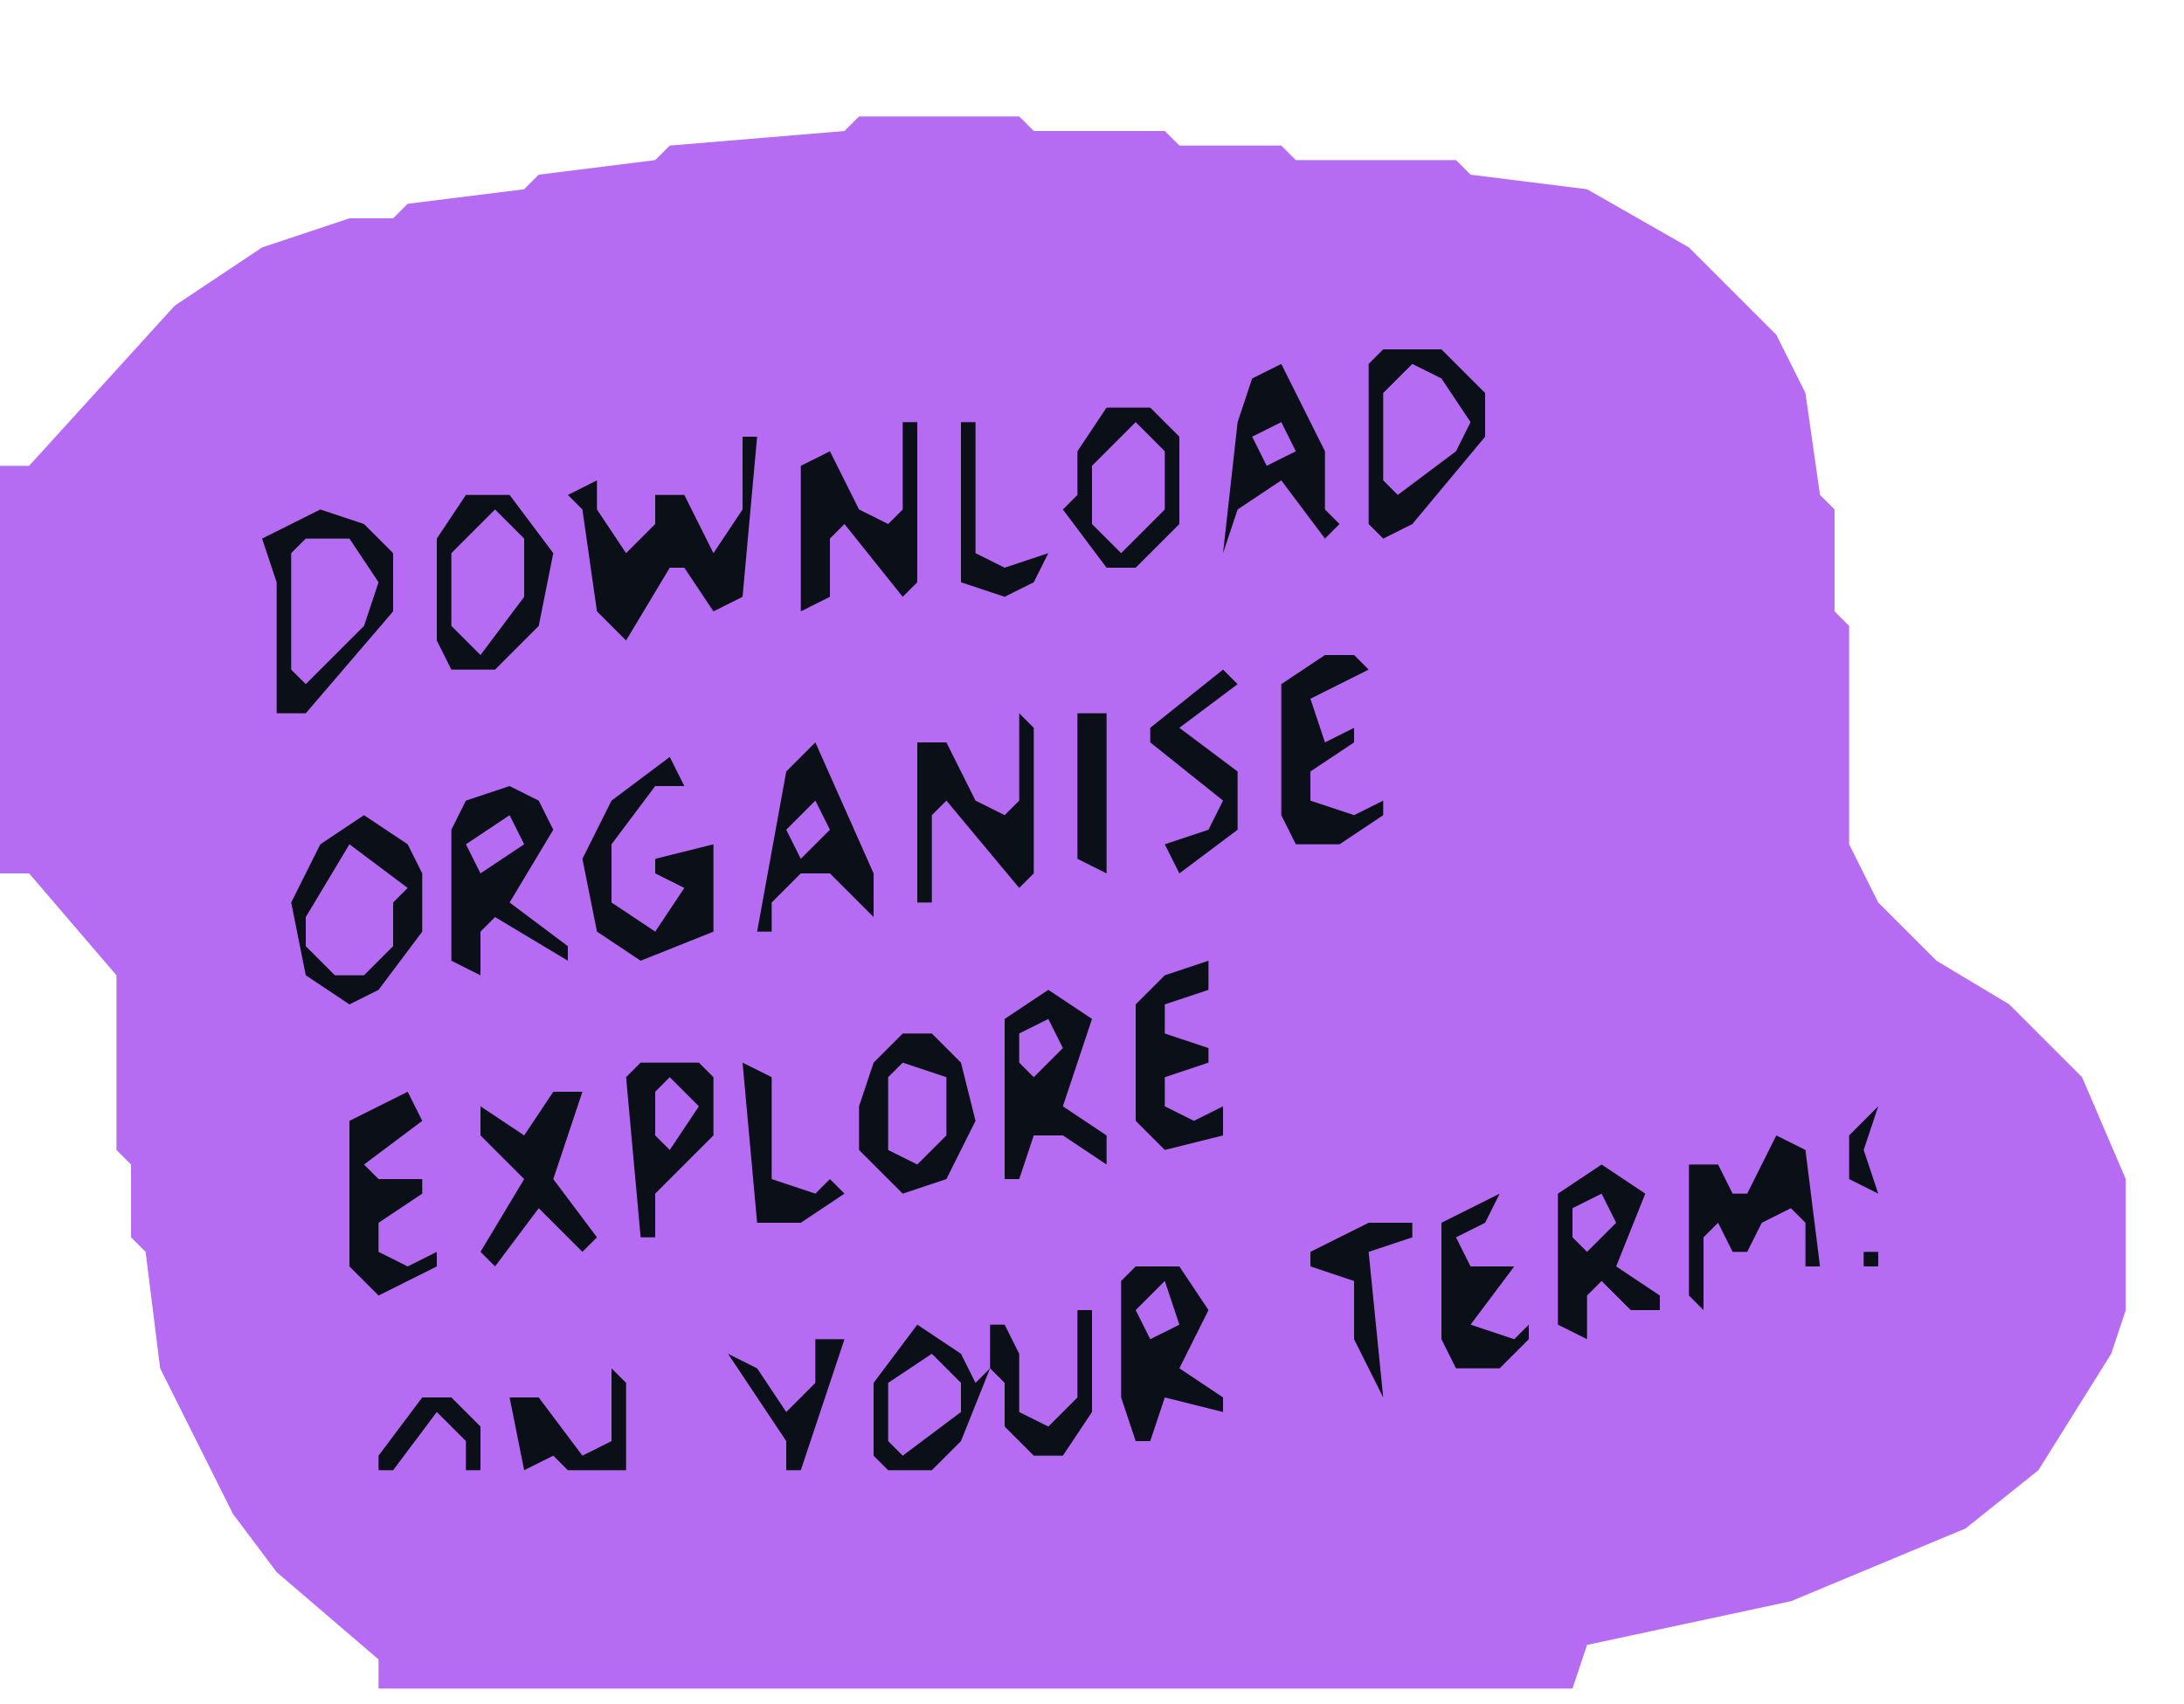
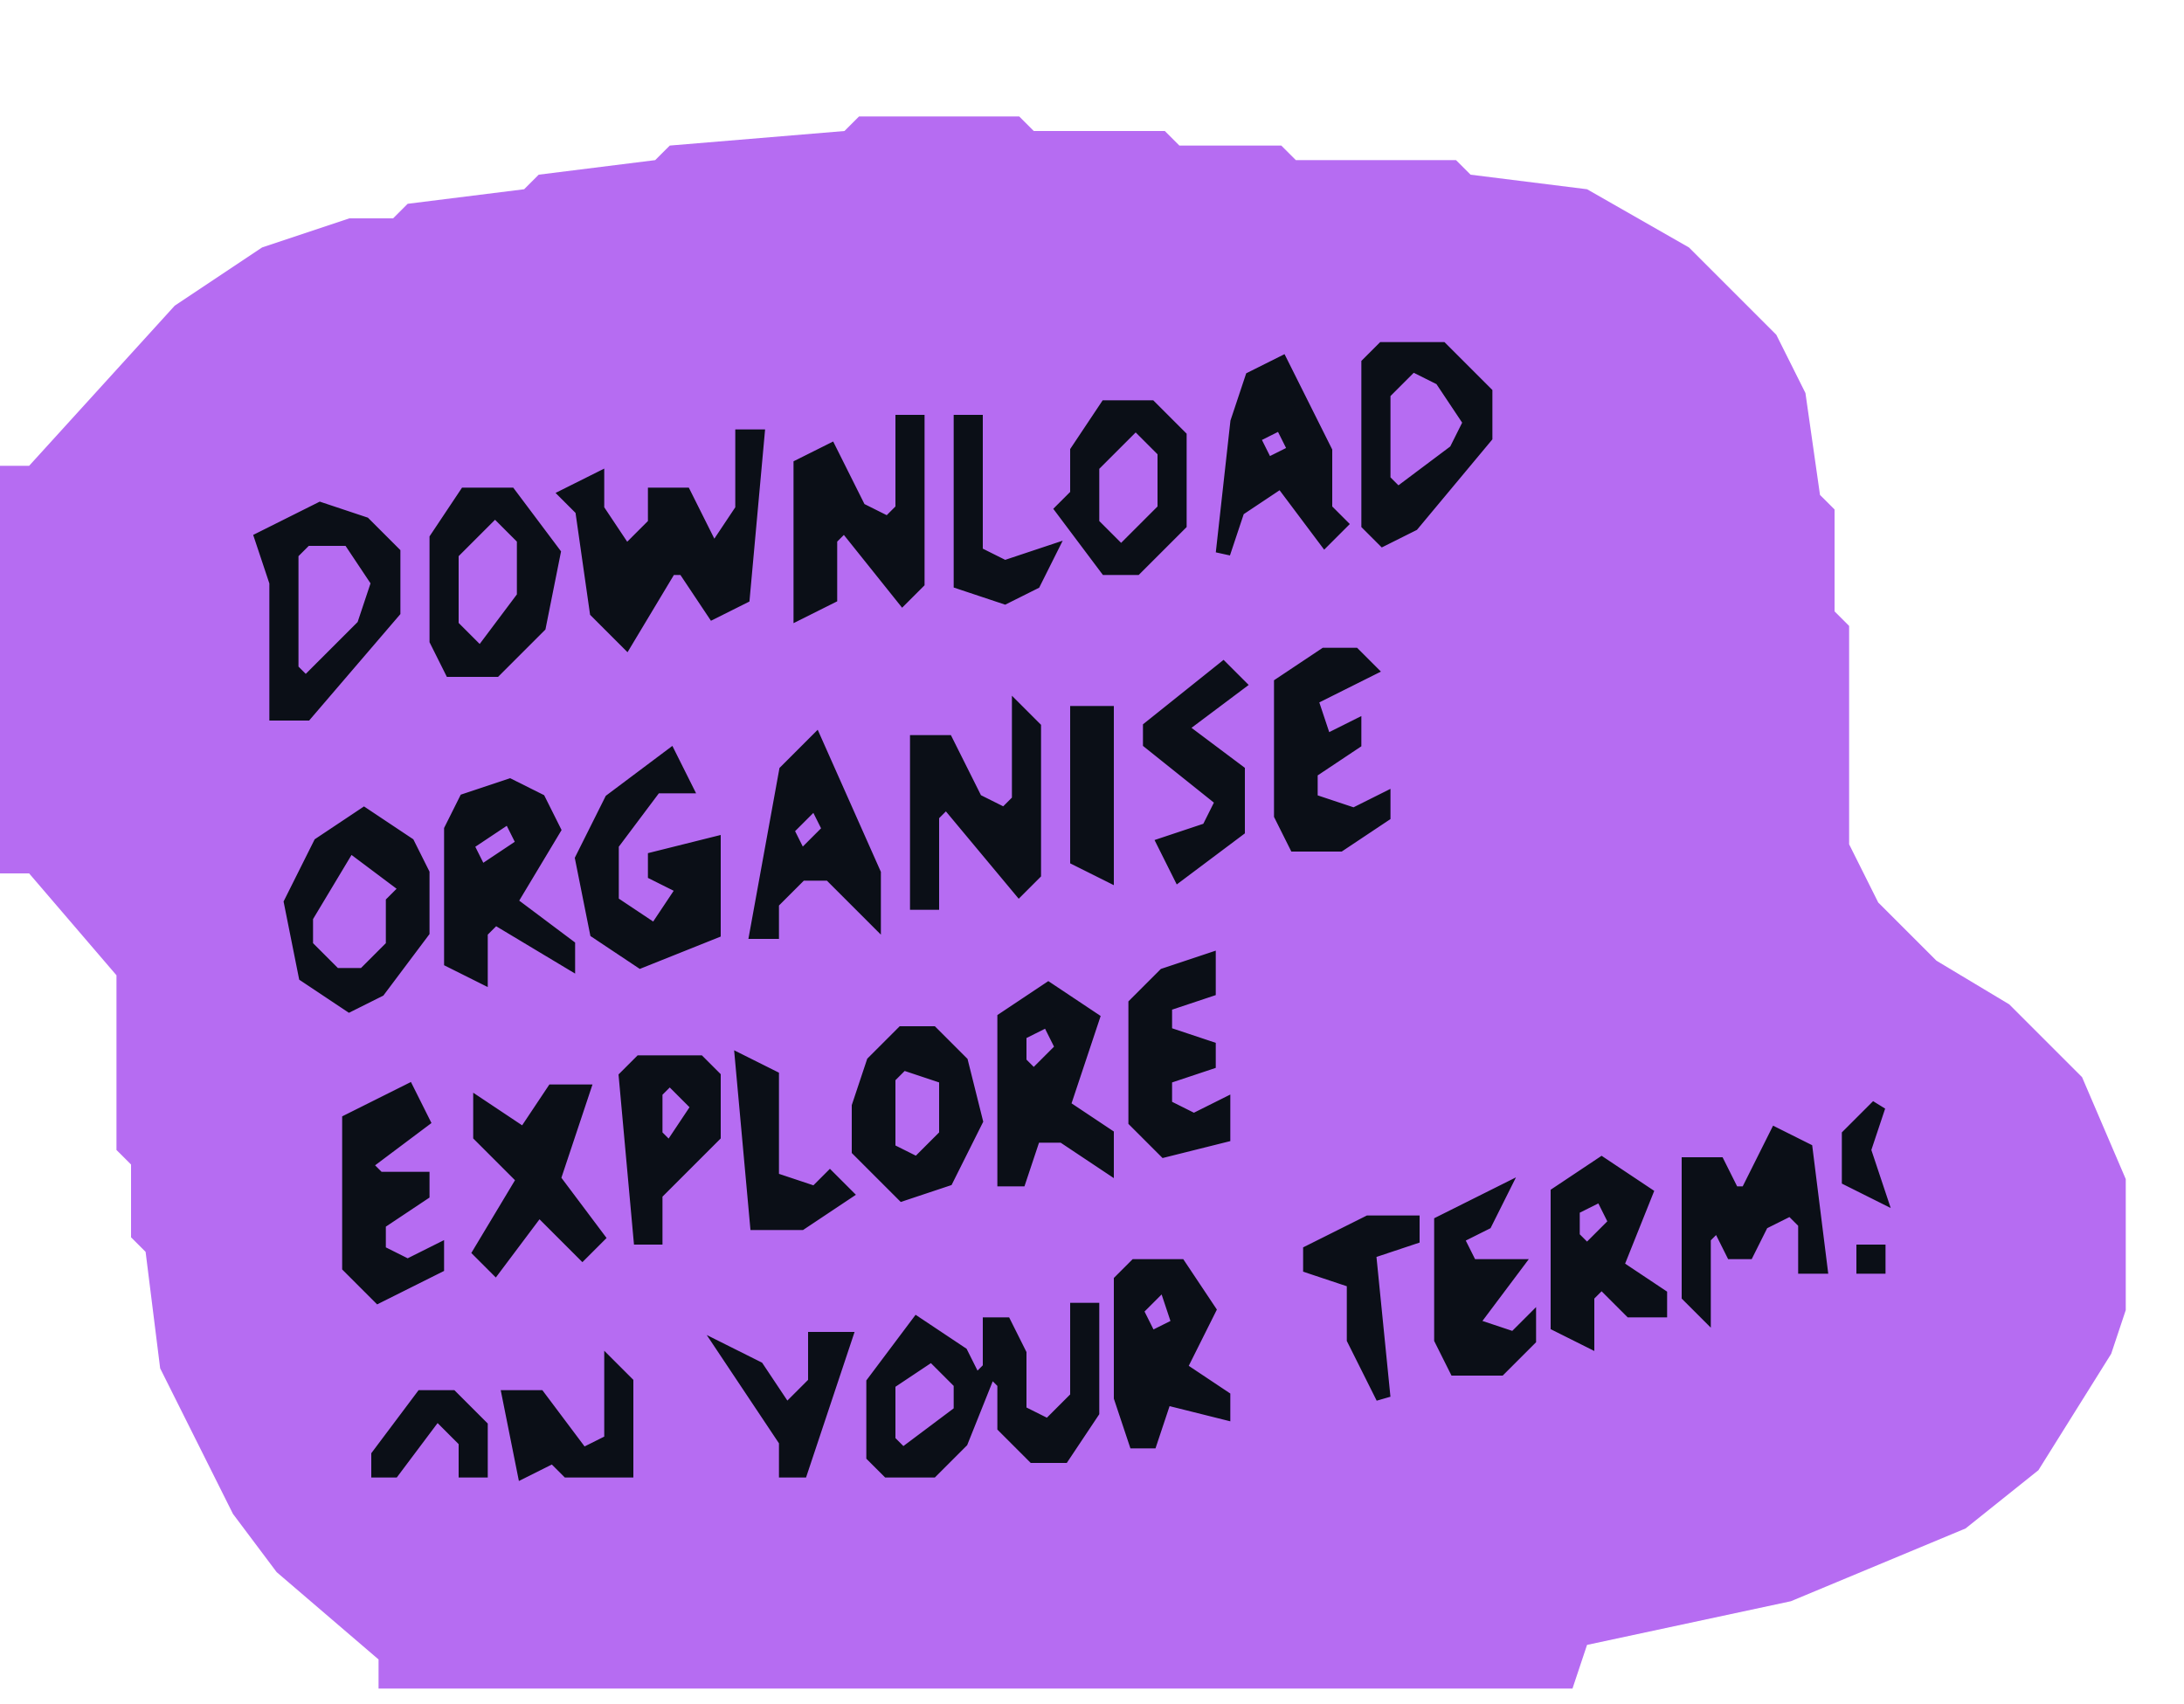
<svg xmlns="http://www.w3.org/2000/svg" viewBox="0 0 150 117" role="img" aria-label="purple download organise sticker exact hand lettering">
  <path d="M0 32 L0 60 L2 60 L8 67 L8 79 L9 80 L9 85 L10 86 L11 94 L16 104 L19 108 L26 114 L26 116 L108 116 L109 113 L123 110 L135 105 L140 101 L145 93 L146 90 L146 81 L143 74 L138 69 L133 66 L129 62 L127 58 L127 43 L126 42 L126 35 L125 34 L124 27 L122 23 L116 17 L109 13 L101 12 L100 11 L89 11 L88 10 L81 10 L80 9 L71 9 L70 8 L59 8 L58 9 L46 10 L45 11 L37 12 L36 13 L28 14 L27 15 L24 15 L18 17 L12 21 L2 32 Z" fill="#B66CF2" />
-   <path d="M26 100 L26 101 L27 101 L30 97 L32 99 L32 101 L33 101 L33 98 L31 96 L29 96 Z M64 93 L66 95 L66 97 L62 100 L61 99 L61 95 Z M43 95 L42 94 L42 99 L40 100 L37 96 L35 96 L36 101 L38 100 L39 101 L43 101 Z M58 92 L56 92 L56 95 L54 97 L52 94 L50 93 L54 99 L54 101 L55 101 Z M75 90 L74 90 L74 96 L72 98 L70 97 L70 93 L69 91 L68 91 L68 94 L67 95 L66 93 L63 91 L60 95 L60 100 L61 101 L64 101 L66 99 L68 94 L69 95 L69 98 L71 100 L73 100 L75 97 Z M80 88 L81 91 L79 92 L78 90 Z M81 87 L78 87 L77 88 L77 96 L78 99 L79 99 L80 96 L84 97 L84 96 L81 94 L83 90 Z M128 86 L128 87 L129 87 L129 86 Z M97 84 L94 84 L90 86 L90 87 L93 88 L93 92 L95 96 L94 86 L97 85 Z M108 85 L108 83 L110 82 L111 84 L109 86 Z M103 82 L99 84 L99 92 L100 94 L103 94 L105 92 L105 91 L104 92 L101 91 L104 87 L101 87 L100 85 L102 84 Z M110 80 L107 82 L107 91 L109 92 L109 89 L110 88 L112 90 L114 90 L114 89 L111 87 L113 82 Z M122 78 L120 82 L119 82 L118 80 L116 80 L116 89 L117 90 L117 85 L118 84 L119 86 L120 86 L121 84 L123 83 L124 84 L124 87 L125 87 L124 79 Z M129 76 L127 78 L127 81 L129 82 L128 79 Z M46 74 L48 76 L46 79 L45 78 L45 75 Z M40 75 L38 75 L36 78 L33 76 L33 78 L36 81 L33 86 L34 87 L37 83 L40 86 L41 85 L38 81 Z M28 75 L24 77 L24 87 L26 89 L30 87 L30 86 L28 87 L26 86 L26 84 L29 82 L29 81 L26 81 L25 80 L29 77 Z M62 73 L65 74 L65 78 L63 80 L61 79 L61 74 Z M51 73 L52 84 L55 84 L58 82 L57 81 L56 82 L53 81 L53 74 Z M48 73 L44 73 L43 74 L44 85 L45 85 L45 82 L49 78 L49 74 Z M70 73 L70 71 L72 70 L73 72 L71 74 Z M64 71 L62 71 L60 73 L59 76 L59 79 L62 82 L65 81 L67 77 L66 73 Z M72 68 L69 70 L69 81 L70 81 L71 78 L73 78 L76 80 L76 78 L73 76 L75 70 Z M83 66 L80 67 L78 69 L78 77 L80 79 L84 78 L84 76 L82 77 L80 76 L80 74 L83 73 L83 72 L80 71 L80 69 L83 68 Z M24 58 L28 61 L27 62 L27 65 L25 67 L23 67 L21 65 L21 63 Z M35 56 L36 58 L33 60 L32 58 Z M56 55 L57 57 L55 59 L54 57 Z M25 56 L22 58 L20 62 L21 67 L24 69 L26 68 L29 64 L29 60 L28 58 Z M35 54 L32 55 L31 57 L31 66 L33 67 L33 64 L34 63 L39 66 L39 65 L35 62 L38 57 L37 55 Z M46 52 L42 55 L40 59 L41 64 L44 66 L49 64 L49 58 L45 59 L45 60 L47 61 L45 64 L42 62 L42 58 L45 54 L47 54 Z M56 51 L54 53 L52 64 L53 64 L53 62 L55 60 L57 60 L60 63 L60 60 Z M74 49 L74 59 L76 60 L76 49 Z M70 49 L70 55 L69 56 L67 55 L65 51 L63 51 L63 62 L64 62 L64 56 L65 55 L70 61 L71 60 L71 50 Z M84 46 L79 50 L79 51 L84 55 L83 57 L80 58 L81 60 L85 57 L85 53 L81 50 L85 47 Z M93 45 L91 45 L88 47 L88 56 L89 58 L92 58 L95 56 L95 55 L93 56 L90 55 L90 53 L93 51 L93 50 L91 51 L90 48 L94 46 Z M24 37 L26 40 L25 43 L21 47 L20 46 L20 38 L21 37 Z M34 35 L36 37 L36 41 L33 45 L31 43 L31 38 Z M25 36 L22 35 L18 37 L19 40 L19 49 L21 49 L27 42 L27 38 Z M32 34 L30 37 L30 44 L31 46 L34 46 L37 43 L38 38 L35 34 Z M86 30 L88 29 L89 31 L87 32 Z M78 29 L80 31 L80 35 L77 38 L75 36 L75 32 Z M52 30 L51 30 L51 35 L49 38 L47 34 L45 34 L45 36 L43 38 L41 35 L41 33 L39 34 L40 35 L41 42 L43 44 L46 39 L47 39 L49 42 L51 41 Z M66 29 L66 40 L69 41 L71 40 L72 38 L69 39 L67 38 L67 29 Z M63 29 L62 29 L62 35 L61 36 L59 35 L57 31 L55 32 L55 42 L57 41 L57 37 L58 36 L62 41 L63 40 Z M76 28 L74 31 L74 34 L73 35 L76 39 L78 39 L81 36 L81 30 L79 28 Z M97 25 L99 26 L101 29 L100 31 L96 34 L95 33 L95 27 Z M88 25 L86 26 L85 29 L84 38 L85 35 L88 33 L91 37 L92 36 L91 35 L91 31 Z M99 24 L95 24 L94 25 L94 36 L95 37 L97 36 L102 30 L102 27 Z" fill="#0B0F17" fill-rule="evenodd" />
+   <path d="M26 100 L26 101 L27 101 L30 97 L32 99 L32 101 L33 101 L33 98 L31 96 L29 96 Z M64 93 L66 95 L66 97 L62 100 L61 99 L61 95 Z M43 95 L42 94 L42 99 L40 100 L37 96 L35 96 L36 101 L38 100 L39 101 L43 101 Z M58 92 L56 92 L56 95 L54 97 L52 94 L50 93 L54 99 L54 101 L55 101 Z M75 90 L74 90 L74 96 L72 98 L70 97 L70 93 L69 91 L68 91 L68 94 L67 95 L66 93 L63 91 L60 95 L60 100 L61 101 L64 101 L66 99 L68 94 L69 95 L69 98 L71 100 L73 100 L75 97 Z M80 88 L81 91 L79 92 L78 90 Z M81 87 L78 87 L77 88 L77 96 L78 99 L79 99 L80 96 L84 97 L84 96 L81 94 L83 90 Z M128 86 L128 87 L129 87 L129 86 Z M97 84 L94 84 L90 86 L90 87 L93 88 L93 92 L95 96 L94 86 L97 85 Z M108 85 L108 83 L110 82 L111 84 L109 86 Z M103 82 L99 84 L99 92 L100 94 L103 94 L105 92 L105 91 L104 92 L101 91 L104 87 L101 87 L100 85 L102 84 Z M110 80 L107 82 L107 91 L109 92 L109 89 L110 88 L112 90 L114 90 L114 89 L111 87 L113 82 Z M122 78 L120 82 L119 82 L118 80 L116 80 L116 89 L117 90 L117 85 L118 84 L119 86 L120 86 L121 84 L123 83 L124 84 L124 87 L125 87 L124 79 Z M129 76 L127 78 L127 81 L129 82 L128 79 Z M46 74 L48 76 L46 79 L45 78 L45 75 Z M40 75 L38 75 L36 78 L33 76 L33 78 L36 81 L33 86 L34 87 L37 83 L40 86 L41 85 L38 81 Z M28 75 L24 77 L24 87 L26 89 L30 87 L30 86 L28 87 L26 86 L26 84 L29 82 L29 81 L26 81 L25 80 L29 77 Z M62 73 L65 74 L65 78 L63 80 L61 79 L61 74 Z M51 73 L52 84 L55 84 L58 82 L57 81 L56 82 L53 81 L53 74 Z M48 73 L44 73 L43 74 L44 85 L45 85 L45 82 L49 78 L49 74 Z M70 73 L70 71 L72 70 L73 72 L71 74 Z M64 71 L62 71 L60 73 L59 76 L59 79 L62 82 L65 81 L67 77 L66 73 Z M72 68 L69 70 L69 81 L70 81 L71 78 L73 78 L76 80 L76 78 L73 76 L75 70 Z M83 66 L80 67 L78 69 L78 77 L80 79 L84 78 L84 76 L82 77 L80 76 L80 74 L83 73 L83 72 L80 71 L80 69 L83 68 Z M24 58 L28 61 L27 62 L27 65 L25 67 L23 67 L21 65 L21 63 Z M35 56 L36 58 L33 60 L32 58 Z M56 55 L57 57 L55 59 L54 57 Z M25 56 L22 58 L20 62 L21 67 L24 69 L26 68 L29 64 L29 60 L28 58 Z M35 54 L32 55 L31 57 L31 66 L33 67 L33 64 L34 63 L39 66 L39 65 L35 62 L38 57 L37 55 Z M46 52 L42 55 L40 59 L41 64 L44 66 L49 64 L49 58 L45 59 L45 60 L47 61 L45 64 L42 62 L42 58 L45 54 L47 54 Z M56 51 L54 53 L52 64 L53 64 L53 62 L55 60 L57 60 L60 63 L60 60 Z M74 49 L74 59 L76 60 L76 49 Z M70 49 L70 55 L69 56 L67 55 L65 51 L63 51 L63 62 L64 62 L64 56 L65 55 L70 61 L71 60 L71 50 Z M84 46 L79 50 L79 51 L84 55 L83 57 L80 58 L81 60 L85 57 L85 53 L81 50 L85 47 Z M93 45 L91 45 L88 47 L88 56 L89 58 L92 58 L95 56 L95 55 L93 56 L90 55 L90 53 L93 51 L93 50 L91 51 L90 48 L94 46 Z M24 37 L26 40 L25 43 L21 47 L20 46 L20 38 L21 37 Z M34 35 L36 37 L36 41 L33 45 L31 43 L31 38 Z M25 36 L22 35 L18 37 L19 40 L19 49 L21 49 L27 42 L27 38 Z M32 34 L30 37 L30 44 L31 46 L34 46 L37 43 L38 38 L35 34 Z M86 30 L88 29 L89 31 L87 32 Z M78 29 L80 31 L80 35 L77 38 L75 36 L75 32 Z M52 30 L51 30 L51 35 L49 38 L47 34 L45 34 L45 36 L43 38 L41 35 L41 33 L39 34 L40 35 L41 42 L43 44 L46 39 L47 39 L49 42 L51 41 Z M66 29 L66 40 L69 41 L71 40 L72 38 L69 39 L67 38 L67 29 Z M63 29 L62 29 L62 35 L61 36 L59 35 L57 31 L55 32 L55 42 L57 41 L57 37 L58 36 L62 41 L63 40 Z M76 28 L74 31 L74 34 L73 35 L76 39 L78 39 L81 36 L81 30 L79 28 Z M97 25 L99 26 L101 29 L100 31 L96 34 L95 33 L95 27 Z M88 25 L86 26 L85 29 L84 38 L85 35 L88 33 L91 37 L92 36 L91 35 L91 31 Z M99 24 L95 24 L94 25 L94 36 L95 37 L97 36 L102 30 L102 27 Z" fill="#0B0F17" fill-rule="evenodd" stroke="#0B0F17" stroke-width="1" />
</svg>
